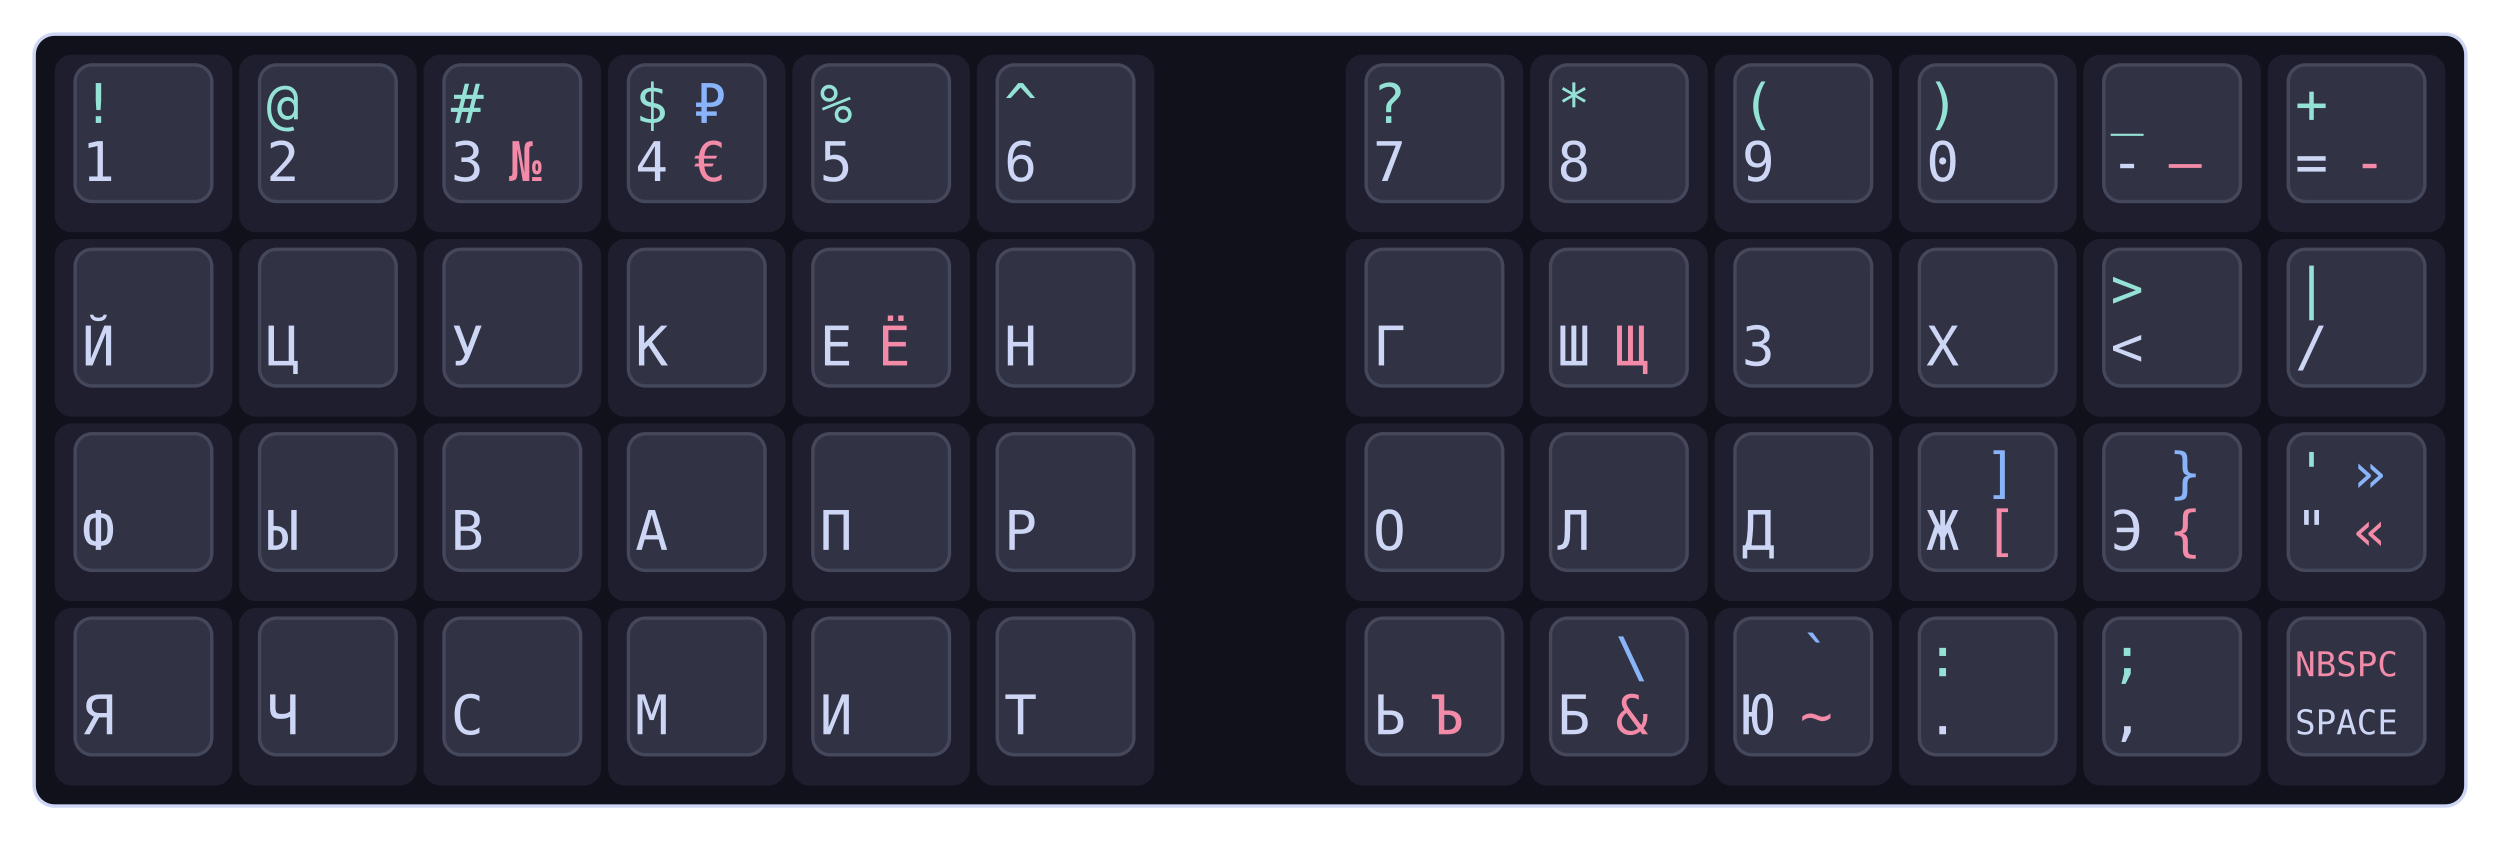
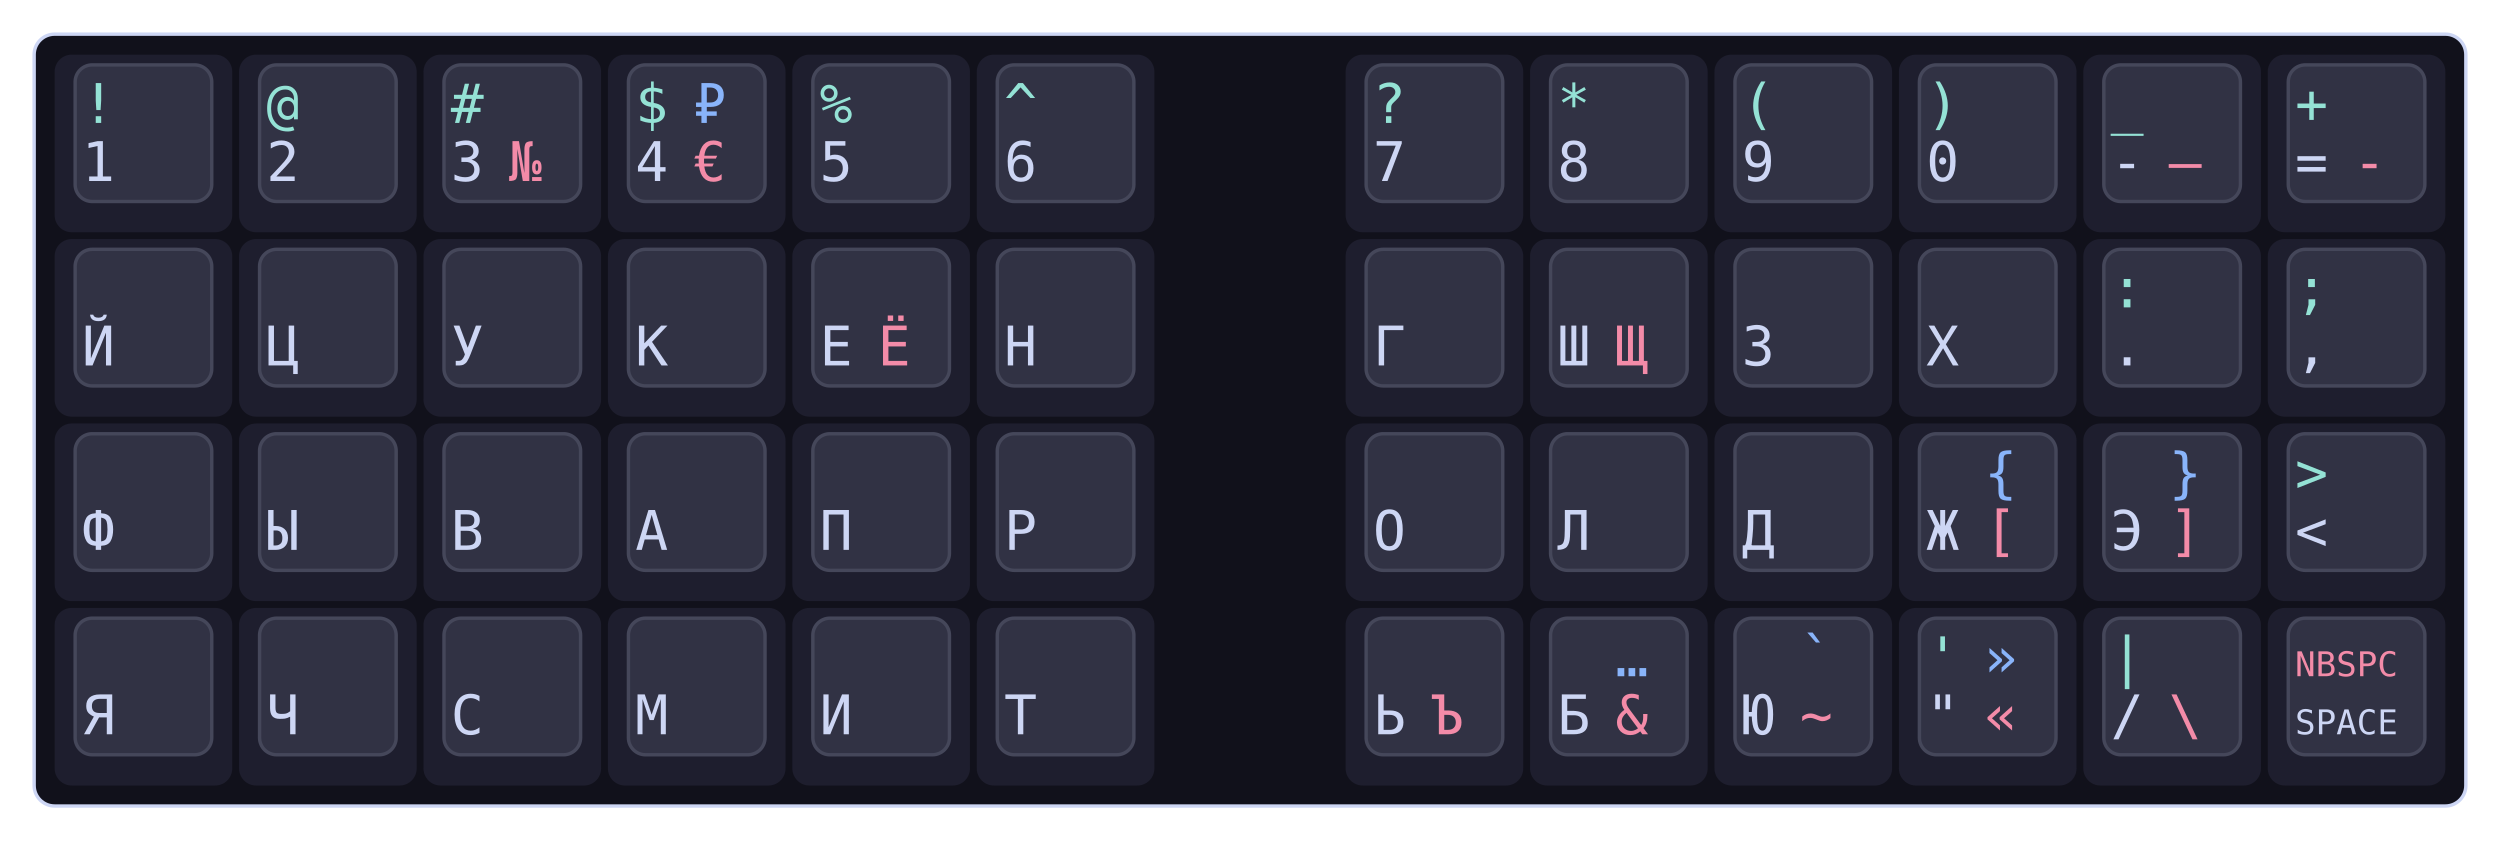
<svg xmlns="http://www.w3.org/2000/svg" width="732px" height="246px" viewBox="0 0 732 246">
  <style type="text/css">
      .keycap .outer { fill: #1e1e2e; }
      .keycap .inner { fill: #313244; stroke: #45475a; }
      .label { font: 16px monospace; }
      .label.level1 { fill: #cdd6f4; }
      .label.level2 { fill: #94e2d5; }
      .label.level3 { fill: #f38ba8; }
      .label.level4 { fill: #89b4fa; }
      .label.small { font-size: 10px; }
    </style>
  <g transform="translate(10,10)">
    <rect width="712" height="226" stroke="#cdd6f4" stroke-width="1" fill="#11111b" rx="6" />
    <g transform="translate(5,5)">
      <g class="keycap">
        <rect x="1" y="1" width="52" height="52" rx="5" class="outer" />
        <rect x="7" y="4" width="40" height="40" rx="5" class="inner" />
        <text x="9.0" y="38.0" class="label level1">1</text>
        <text x="9.0" y="21.0" class="label level2">!</text>
        <text x="26.0" y="38.0" class="label level3" />
        <text x="26.0" y="21.0" class="label level4" />
      </g>
      <g class="keycap">
        <rect x="55" y="1" width="52" height="52" rx="5" class="outer" />
        <rect x="61" y="4" width="40" height="40" rx="5" class="inner" />
        <text x="63.0" y="38.0" class="label level1">2</text>
        <text x="63.0" y="21.0" class="label level2">@</text>
        <text x="80.0" y="38.0" class="label level3" />
        <text x="80.0" y="21.0" class="label level4" />
      </g>
      <g class="keycap">
        <rect x="109" y="1" width="52" height="52" rx="5" class="outer" />
        <rect x="115" y="4" width="40" height="40" rx="5" class="inner" />
        <text x="117.0" y="38.0" class="label level1">3</text>
        <text x="117.0" y="21.0" class="label level2">#</text>
        <text x="134.0" y="38.0" class="label level3">№</text>
        <text x="134.0" y="21.0" class="label level4" />
      </g>
      <g class="keycap">
        <rect x="163" y="1" width="52" height="52" rx="5" class="outer" />
        <rect x="169" y="4" width="40" height="40" rx="5" class="inner" />
        <text x="171.0" y="38.0" class="label level1">4</text>
        <text x="171.0" y="21.0" class="label level2">$</text>
        <text x="188.0" y="38.0" class="label level3">€</text>
        <text x="188.0" y="21.0" class="label level4">₽</text>
      </g>
      <g class="keycap">
        <rect x="217" y="1" width="52" height="52" rx="5" class="outer" />
        <rect x="223" y="4" width="40" height="40" rx="5" class="inner" />
        <text x="225.0" y="38.0" class="label level1">5</text>
        <text x="225.0" y="21.0" class="label level2">%</text>
        <text x="242.0" y="38.0" class="label level3" />
        <text x="242.0" y="21.0" class="label level4" />
      </g>
      <g class="keycap">
        <rect x="271" y="1" width="52" height="52" rx="5" class="outer" />
        <rect x="277" y="4" width="40" height="40" rx="5" class="inner" />
        <text x="279.0" y="38.0" class="label level1">6</text>
        <text x="279.0" y="21.0" class="label level2">^</text>
        <text x="296.0" y="38.0" class="label level3" />
        <text x="296.0" y="21.0" class="label level4" />
      </g>
      <g class="keycap">
        <rect x="379" y="1" width="52" height="52" rx="5" class="outer" />
        <rect x="385" y="4" width="40" height="40" rx="5" class="inner" />
        <text x="387.0" y="38.0" class="label level1">7</text>
        <text x="387.0" y="21.0" class="label level2">?</text>
        <text x="404.0" y="38.0" class="label level3" />
        <text x="404.0" y="21.0" class="label level4" />
      </g>
      <g class="keycap">
        <rect x="433" y="1" width="52" height="52" rx="5" class="outer" />
        <rect x="439" y="4" width="40" height="40" rx="5" class="inner" />
        <text x="441.0" y="38.0" class="label level1">8</text>
        <text x="441.0" y="21.0" class="label level2">*</text>
        <text x="458.0" y="38.0" class="label level3" />
        <text x="458.0" y="21.0" class="label level4" />
      </g>
      <g class="keycap">
        <rect x="487" y="1" width="52" height="52" rx="5" class="outer" />
        <rect x="493" y="4" width="40" height="40" rx="5" class="inner" />
        <text x="495.0" y="38.0" class="label level1">9</text>
        <text x="495.0" y="21.0" class="label level2">(</text>
        <text x="512.0" y="38.0" class="label level3" />
        <text x="512.0" y="21.0" class="label level4" />
      </g>
      <g class="keycap">
        <rect x="541" y="1" width="52" height="52" rx="5" class="outer" />
        <rect x="547" y="4" width="40" height="40" rx="5" class="inner" />
        <text x="549.0" y="38.0" class="label level1">0</text>
        <text x="549.0" y="21.0" class="label level2">)</text>
        <text x="566.0" y="38.0" class="label level3" />
        <text x="566.0" y="21.0" class="label level4" />
      </g>
      <g class="keycap">
        <rect x="595" y="1" width="52" height="52" rx="5" class="outer" />
        <rect x="601" y="4" width="40" height="40" rx="5" class="inner" />
        <text x="603.0" y="38.0" class="label level1">-</text>
        <text x="603.0" y="21.0" class="label level2">_</text>
        <text x="620.0" y="38.0" class="label level3">—</text>
        <text x="620.0" y="21.0" class="label level4" />
      </g>
      <g class="keycap">
        <rect x="649" y="1" width="52" height="52" rx="5" class="outer" />
        <rect x="655" y="4" width="40" height="40" rx="5" class="inner" />
        <text x="657.0" y="38.0" class="label level1">=</text>
        <text x="657.0" y="21.0" class="label level2">+</text>
        <text x="674.0" y="38.0" class="label level3">‐</text>
        <text x="674.0" y="21.0" class="label level4" />
      </g>
      <g class="keycap">
        <rect x="1" y="55" width="52" height="52" rx="5" class="outer" />
        <rect x="7" y="58" width="40" height="40" rx="5" class="inner" />
        <text x="9.0" y="92.0" class="label level1">Й</text>
        <text x="9.0" y="75.0" class="label level2" />
        <text x="26.0" y="92.0" class="label level3" />
        <text x="26.0" y="75.0" class="label level4" />
      </g>
      <g class="keycap">
        <rect x="55" y="55" width="52" height="52" rx="5" class="outer" />
        <rect x="61" y="58" width="40" height="40" rx="5" class="inner" />
        <text x="63.0" y="92.0" class="label level1">Ц</text>
        <text x="63.0" y="75.0" class="label level2" />
        <text x="80.0" y="92.0" class="label level3" />
        <text x="80.0" y="75.0" class="label level4" />
      </g>
      <g class="keycap">
        <rect x="109" y="55" width="52" height="52" rx="5" class="outer" />
        <rect x="115" y="58" width="40" height="40" rx="5" class="inner" />
        <text x="117.0" y="92.0" class="label level1">У</text>
        <text x="117.0" y="75.0" class="label level2" />
        <text x="134.0" y="92.0" class="label level3" />
        <text x="134.0" y="75.0" class="label level4" />
      </g>
      <g class="keycap">
        <rect x="163" y="55" width="52" height="52" rx="5" class="outer" />
        <rect x="169" y="58" width="40" height="40" rx="5" class="inner" />
        <text x="171.0" y="92.0" class="label level1">К</text>
        <text x="171.0" y="75.0" class="label level2" />
        <text x="188.0" y="92.0" class="label level3" />
        <text x="188.0" y="75.0" class="label level4" />
      </g>
      <g class="keycap">
        <rect x="217" y="55" width="52" height="52" rx="5" class="outer" />
        <rect x="223" y="58" width="40" height="40" rx="5" class="inner" />
        <text x="225.0" y="92.0" class="label level1">Е</text>
        <text x="225.0" y="75.0" class="label level2" />
        <text x="242.0" y="92.0" class="label level3">Ё</text>
        <text x="242.0" y="75.0" class="label level4" />
      </g>
      <g class="keycap">
        <rect x="271" y="55" width="52" height="52" rx="5" class="outer" />
        <rect x="277" y="58" width="40" height="40" rx="5" class="inner" />
        <text x="279.0" y="92.0" class="label level1">Н</text>
        <text x="279.0" y="75.0" class="label level2" />
        <text x="296.0" y="92.0" class="label level3" />
        <text x="296.0" y="75.0" class="label level4" />
      </g>
      <g class="keycap">
        <rect x="379" y="55" width="52" height="52" rx="5" class="outer" />
        <rect x="385" y="58" width="40" height="40" rx="5" class="inner" />
        <text x="387.0" y="92.0" class="label level1">Г</text>
        <text x="387.0" y="75.0" class="label level2" />
        <text x="404.0" y="92.0" class="label level3" />
        <text x="404.0" y="75.0" class="label level4" />
      </g>
      <g class="keycap">
        <rect x="433" y="55" width="52" height="52" rx="5" class="outer" />
        <rect x="439" y="58" width="40" height="40" rx="5" class="inner" />
        <text x="441.0" y="92.0" class="label level1">Ш</text>
        <text x="441.0" y="75.0" class="label level2" />
        <text x="458.0" y="92.0" class="label level3">Щ</text>
        <text x="458.0" y="75.0" class="label level4" />
      </g>
      <g class="keycap">
        <rect x="487" y="55" width="52" height="52" rx="5" class="outer" />
        <rect x="493" y="58" width="40" height="40" rx="5" class="inner" />
        <text x="495.0" y="92.0" class="label level1">З</text>
        <text x="495.0" y="75.0" class="label level2" />
        <text x="512.0" y="92.0" class="label level3" />
        <text x="512.0" y="75.0" class="label level4" />
      </g>
      <g class="keycap">
        <rect x="541" y="55" width="52" height="52" rx="5" class="outer" />
        <rect x="547" y="58" width="40" height="40" rx="5" class="inner" />
        <text x="549.0" y="92.0" class="label level1">Х</text>
        <text x="549.0" y="75.0" class="label level2" />
        <text x="566.0" y="92.0" class="label level3" />
        <text x="566.0" y="75.0" class="label level4" />
      </g>
      <g class="keycap">
        <rect x="595" y="55" width="52" height="52" rx="5" class="outer" />
        <rect x="601" y="58" width="40" height="40" rx="5" class="inner" />
-         <text x="603.0" y="92.0" class="label level1">&lt;</text>
-         <text x="603.0" y="75.0" class="label level2">&gt;</text>
+         <text x="603.0" y="92.0" class="label level1">.</text>
+         <text x="603.0" y="75.0" class="label level2">:</text>
        <text x="620.0" y="92.0" class="label level3" />
        <text x="620.0" y="75.0" class="label level4" />
      </g>
      <g class="keycap">
        <rect x="649" y="55" width="52" height="52" rx="5" class="outer" />
        <rect x="655" y="58" width="40" height="40" rx="5" class="inner" />
-         <text x="657.0" y="92.0" class="label level1">/</text>
-         <text x="657.0" y="75.0" class="label level2">|</text>
+         <text x="657.0" y="92.0" class="label level1">,</text>
+         <text x="657.0" y="75.0" class="label level2">;</text>
        <text x="674.0" y="92.0" class="label level3" />
        <text x="674.0" y="75.0" class="label level4" />
      </g>
      <g class="keycap">
        <rect x="1" y="109" width="52" height="52" rx="5" class="outer" />
        <rect x="7" y="112" width="40" height="40" rx="5" class="inner" />
        <text x="9.0" y="146.0" class="label level1">Ф</text>
        <text x="9.0" y="129.0" class="label level2" />
        <text x="26.0" y="146.0" class="label level3" />
        <text x="26.0" y="129.0" class="label level4" />
      </g>
      <g class="keycap">
        <rect x="55" y="109" width="52" height="52" rx="5" class="outer" />
        <rect x="61" y="112" width="40" height="40" rx="5" class="inner" />
        <text x="63.0" y="146.0" class="label level1">Ы</text>
        <text x="63.0" y="129.0" class="label level2" />
        <text x="80.0" y="146.0" class="label level3" />
        <text x="80.0" y="129.0" class="label level4" />
      </g>
      <g class="keycap">
        <rect x="109" y="109" width="52" height="52" rx="5" class="outer" />
        <rect x="115" y="112" width="40" height="40" rx="5" class="inner" />
        <text x="117.0" y="146.0" class="label level1">В</text>
        <text x="117.0" y="129.0" class="label level2" />
        <text x="134.0" y="146.0" class="label level3" />
        <text x="134.0" y="129.0" class="label level4" />
      </g>
      <g class="keycap">
        <rect x="163" y="109" width="52" height="52" rx="5" class="outer" />
        <rect x="169" y="112" width="40" height="40" rx="5" class="inner" />
        <text x="171.0" y="146.0" class="label level1">А</text>
        <text x="171.0" y="129.0" class="label level2" />
        <text x="188.0" y="146.0" class="label level3" />
        <text x="188.0" y="129.0" class="label level4" />
      </g>
      <g class="keycap">
        <rect x="217" y="109" width="52" height="52" rx="5" class="outer" />
        <rect x="223" y="112" width="40" height="40" rx="5" class="inner" />
        <text x="225.0" y="146.0" class="label level1">П</text>
        <text x="225.0" y="129.0" class="label level2" />
        <text x="242.0" y="146.0" class="label level3" />
        <text x="242.0" y="129.0" class="label level4" />
      </g>
      <g class="keycap">
        <rect x="271" y="109" width="52" height="52" rx="5" class="outer" />
        <rect x="277" y="112" width="40" height="40" rx="5" class="inner" />
        <text x="279.0" y="146.0" class="label level1">Р</text>
        <text x="279.0" y="129.0" class="label level2" />
        <text x="296.0" y="146.0" class="label level3" />
        <text x="296.0" y="129.0" class="label level4" />
      </g>
      <g class="keycap">
        <rect x="379" y="109" width="52" height="52" rx="5" class="outer" />
        <rect x="385" y="112" width="40" height="40" rx="5" class="inner" />
        <text x="387.0" y="146.0" class="label level1">О</text>
        <text x="387.0" y="129.0" class="label level2" />
        <text x="404.0" y="146.0" class="label level3" />
        <text x="404.0" y="129.0" class="label level4" />
      </g>
      <g class="keycap">
        <rect x="433" y="109" width="52" height="52" rx="5" class="outer" />
        <rect x="439" y="112" width="40" height="40" rx="5" class="inner" />
        <text x="441.0" y="146.0" class="label level1">Л</text>
        <text x="441.0" y="129.0" class="label level2" />
        <text x="458.0" y="146.0" class="label level3" />
        <text x="458.0" y="129.0" class="label level4" />
      </g>
      <g class="keycap">
        <rect x="487" y="109" width="52" height="52" rx="5" class="outer" />
        <rect x="493" y="112" width="40" height="40" rx="5" class="inner" />
        <text x="495.0" y="146.0" class="label level1">Д</text>
        <text x="495.0" y="129.0" class="label level2" />
        <text x="512.0" y="146.0" class="label level3" />
        <text x="512.0" y="129.0" class="label level4" />
      </g>
      <g class="keycap">
        <rect x="541" y="109" width="52" height="52" rx="5" class="outer" />
        <rect x="547" y="112" width="40" height="40" rx="5" class="inner" />
        <text x="549.0" y="146.0" class="label level1">Ж</text>
        <text x="549.0" y="129.0" class="label level2" />
        <text x="566.0" y="146.0" class="label level3">[</text>
-         <text x="566.0" y="129.0" class="label level4">]</text>
+         <text x="566.0" y="129.0" class="label level4">{</text>
      </g>
      <g class="keycap">
        <rect x="595" y="109" width="52" height="52" rx="5" class="outer" />
        <rect x="601" y="112" width="40" height="40" rx="5" class="inner" />
        <text x="603.0" y="146.0" class="label level1">Э</text>
        <text x="603.0" y="129.0" class="label level2" />
-         <text x="620.0" y="146.0" class="label level3">{</text>
+         <text x="620.0" y="146.0" class="label level3">]</text>
        <text x="620.0" y="129.0" class="label level4">}</text>
      </g>
      <g class="keycap">
        <rect x="649" y="109" width="52" height="52" rx="5" class="outer" />
        <rect x="655" y="112" width="40" height="40" rx="5" class="inner" />
-         <text x="657.0" y="146.0" class="label level1">"</text>
-         <text x="657.0" y="129.0" class="label level2">'</text>
-         <text x="674.0" y="146.0" class="label level3">«</text>
-         <text x="674.0" y="129.0" class="label level4">»</text>
+         <text x="657.0" y="146.0" class="label level1">&lt;</text>
+         <text x="657.0" y="129.0" class="label level2">&gt;</text>
+         <text x="674.0" y="146.0" class="label level3" />
+         <text x="674.0" y="129.0" class="label level4" />
      </g>
      <g class="keycap">
        <rect x="1" y="163" width="52" height="52" rx="5" class="outer" />
        <rect x="7" y="166" width="40" height="40" rx="5" class="inner" />
        <text x="9.0" y="200.0" class="label level1">Я</text>
        <text x="9.0" y="183.0" class="label level2" />
        <text x="26.0" y="200.0" class="label level3" />
        <text x="26.0" y="183.0" class="label level4" />
      </g>
      <g class="keycap">
        <rect x="55" y="163" width="52" height="52" rx="5" class="outer" />
        <rect x="61" y="166" width="40" height="40" rx="5" class="inner" />
        <text x="63.0" y="200.0" class="label level1">Ч</text>
        <text x="63.0" y="183.0" class="label level2" />
        <text x="80.0" y="200.0" class="label level3" />
        <text x="80.0" y="183.0" class="label level4" />
      </g>
      <g class="keycap">
        <rect x="109" y="163" width="52" height="52" rx="5" class="outer" />
        <rect x="115" y="166" width="40" height="40" rx="5" class="inner" />
        <text x="117.0" y="200.0" class="label level1">С</text>
        <text x="117.0" y="183.0" class="label level2" />
        <text x="134.0" y="200.0" class="label level3" />
        <text x="134.0" y="183.0" class="label level4" />
      </g>
      <g class="keycap">
        <rect x="163" y="163" width="52" height="52" rx="5" class="outer" />
        <rect x="169" y="166" width="40" height="40" rx="5" class="inner" />
        <text x="171.0" y="200.0" class="label level1">М</text>
        <text x="171.0" y="183.0" class="label level2" />
        <text x="188.0" y="200.0" class="label level3" />
        <text x="188.0" y="183.0" class="label level4" />
      </g>
      <g class="keycap">
        <rect x="217" y="163" width="52" height="52" rx="5" class="outer" />
        <rect x="223" y="166" width="40" height="40" rx="5" class="inner" />
        <text x="225.0" y="200.0" class="label level1">И</text>
        <text x="225.0" y="183.0" class="label level2" />
        <text x="242.0" y="200.0" class="label level3" />
        <text x="242.0" y="183.0" class="label level4" />
      </g>
      <g class="keycap">
        <rect x="271" y="163" width="52" height="52" rx="5" class="outer" />
        <rect x="277" y="166" width="40" height="40" rx="5" class="inner" />
        <text x="279.0" y="200.0" class="label level1">Т</text>
        <text x="279.0" y="183.0" class="label level2" />
        <text x="296.0" y="200.0" class="label level3" />
        <text x="296.0" y="183.0" class="label level4" />
      </g>
      <g class="keycap">
        <rect x="379" y="163" width="52" height="52" rx="5" class="outer" />
        <rect x="385" y="166" width="40" height="40" rx="5" class="inner" />
        <text x="387.0" y="200.0" class="label level1">Ь</text>
        <text x="387.0" y="183.0" class="label level2" />
        <text x="404.0" y="200.0" class="label level3">Ъ</text>
        <text x="404.0" y="183.0" class="label level4" />
      </g>
      <g class="keycap">
        <rect x="433" y="163" width="52" height="52" rx="5" class="outer" />
        <rect x="439" y="166" width="40" height="40" rx="5" class="inner" />
        <text x="441.0" y="200.0" class="label level1">Б</text>
        <text x="441.0" y="183.0" class="label level2" />
        <text x="458.0" y="200.0" class="label level3">&amp;</text>
-         <text x="458.0" y="183.0" class="label level4">\</text>
+         <text x="458.0" y="183.0" class="label level4">…</text>
      </g>
      <g class="keycap">
        <rect x="487" y="163" width="52" height="52" rx="5" class="outer" />
        <rect x="493" y="166" width="40" height="40" rx="5" class="inner" />
        <text x="495.0" y="200.0" class="label level1">Ю</text>
        <text x="495.0" y="183.0" class="label level2" />
        <text x="512.0" y="200.0" class="label level3">~</text>
        <text x="512.0" y="183.0" class="label level4">`</text>
      </g>
      <g class="keycap">
        <rect x="541" y="163" width="52" height="52" rx="5" class="outer" />
        <rect x="547" y="166" width="40" height="40" rx="5" class="inner" />
-         <text x="549.0" y="200.0" class="label level1">.</text>
-         <text x="549.0" y="183.0" class="label level2">:</text>
-         <text x="566.0" y="200.0" class="label level3" />
-         <text x="566.0" y="183.0" class="label level4" />
+         <text x="549.0" y="200.0" class="label level1">"</text>
+         <text x="549.0" y="183.0" class="label level2">'</text>
+         <text x="566.0" y="200.0" class="label level3">«</text>
+         <text x="566.0" y="183.0" class="label level4">»</text>
      </g>
      <g class="keycap">
        <rect x="595" y="163" width="52" height="52" rx="5" class="outer" />
        <rect x="601" y="166" width="40" height="40" rx="5" class="inner" />
-         <text x="603.0" y="200.0" class="label level1">,</text>
-         <text x="603.0" y="183.0" class="label level2">;</text>
-         <text x="620.0" y="200.0" class="label level3" />
+         <text x="603.0" y="200.0" class="label level1">/</text>
+         <text x="603.0" y="183.0" class="label level2">|</text>
+         <text x="620.0" y="200.0" class="label level3">\</text>
        <text x="620.0" y="183.0" class="label level4" />
      </g>
      <g class="keycap">
        <rect x="649" y="163" width="52" height="52" rx="5" class="outer" />
        <rect x="655" y="166" width="40" height="40" rx="5" class="inner" />
        <text x="657.0" y="200.0" class="label level1 small">SPACE</text>
        <text x="657.0" y="183.0" class="label level3 small">NBSPC</text>
      </g>
    </g>
  </g>
</svg>
